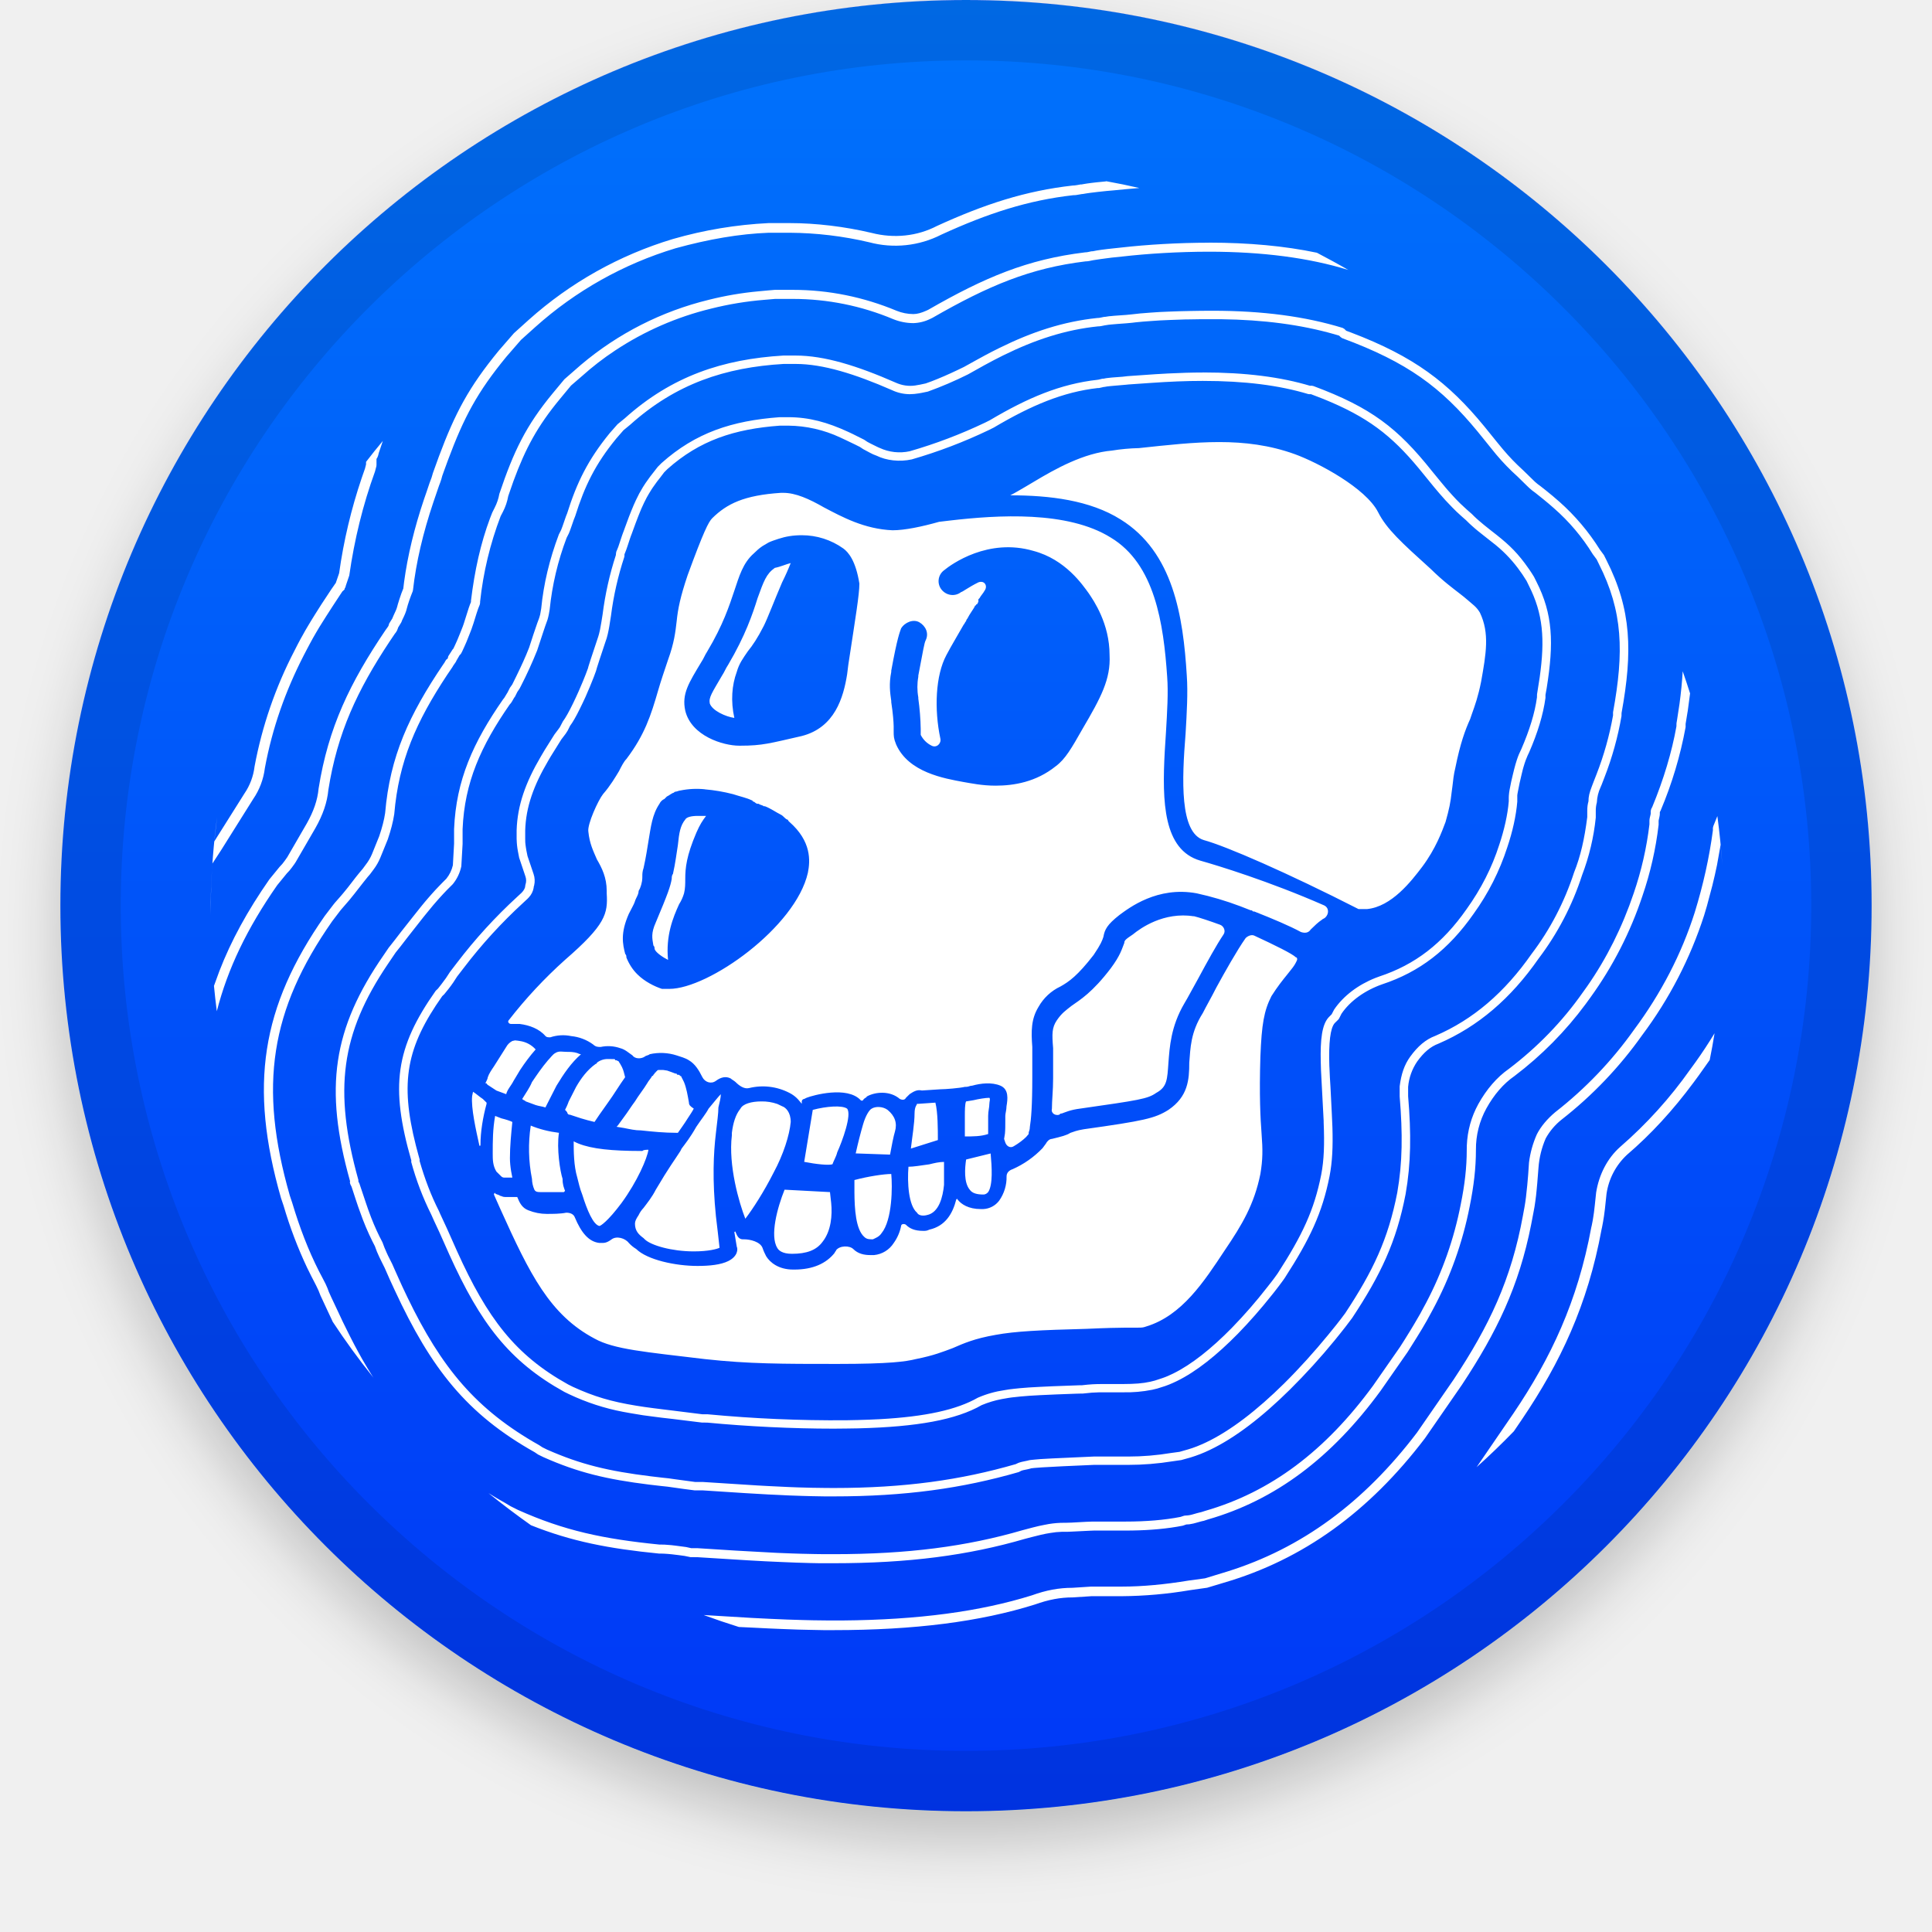
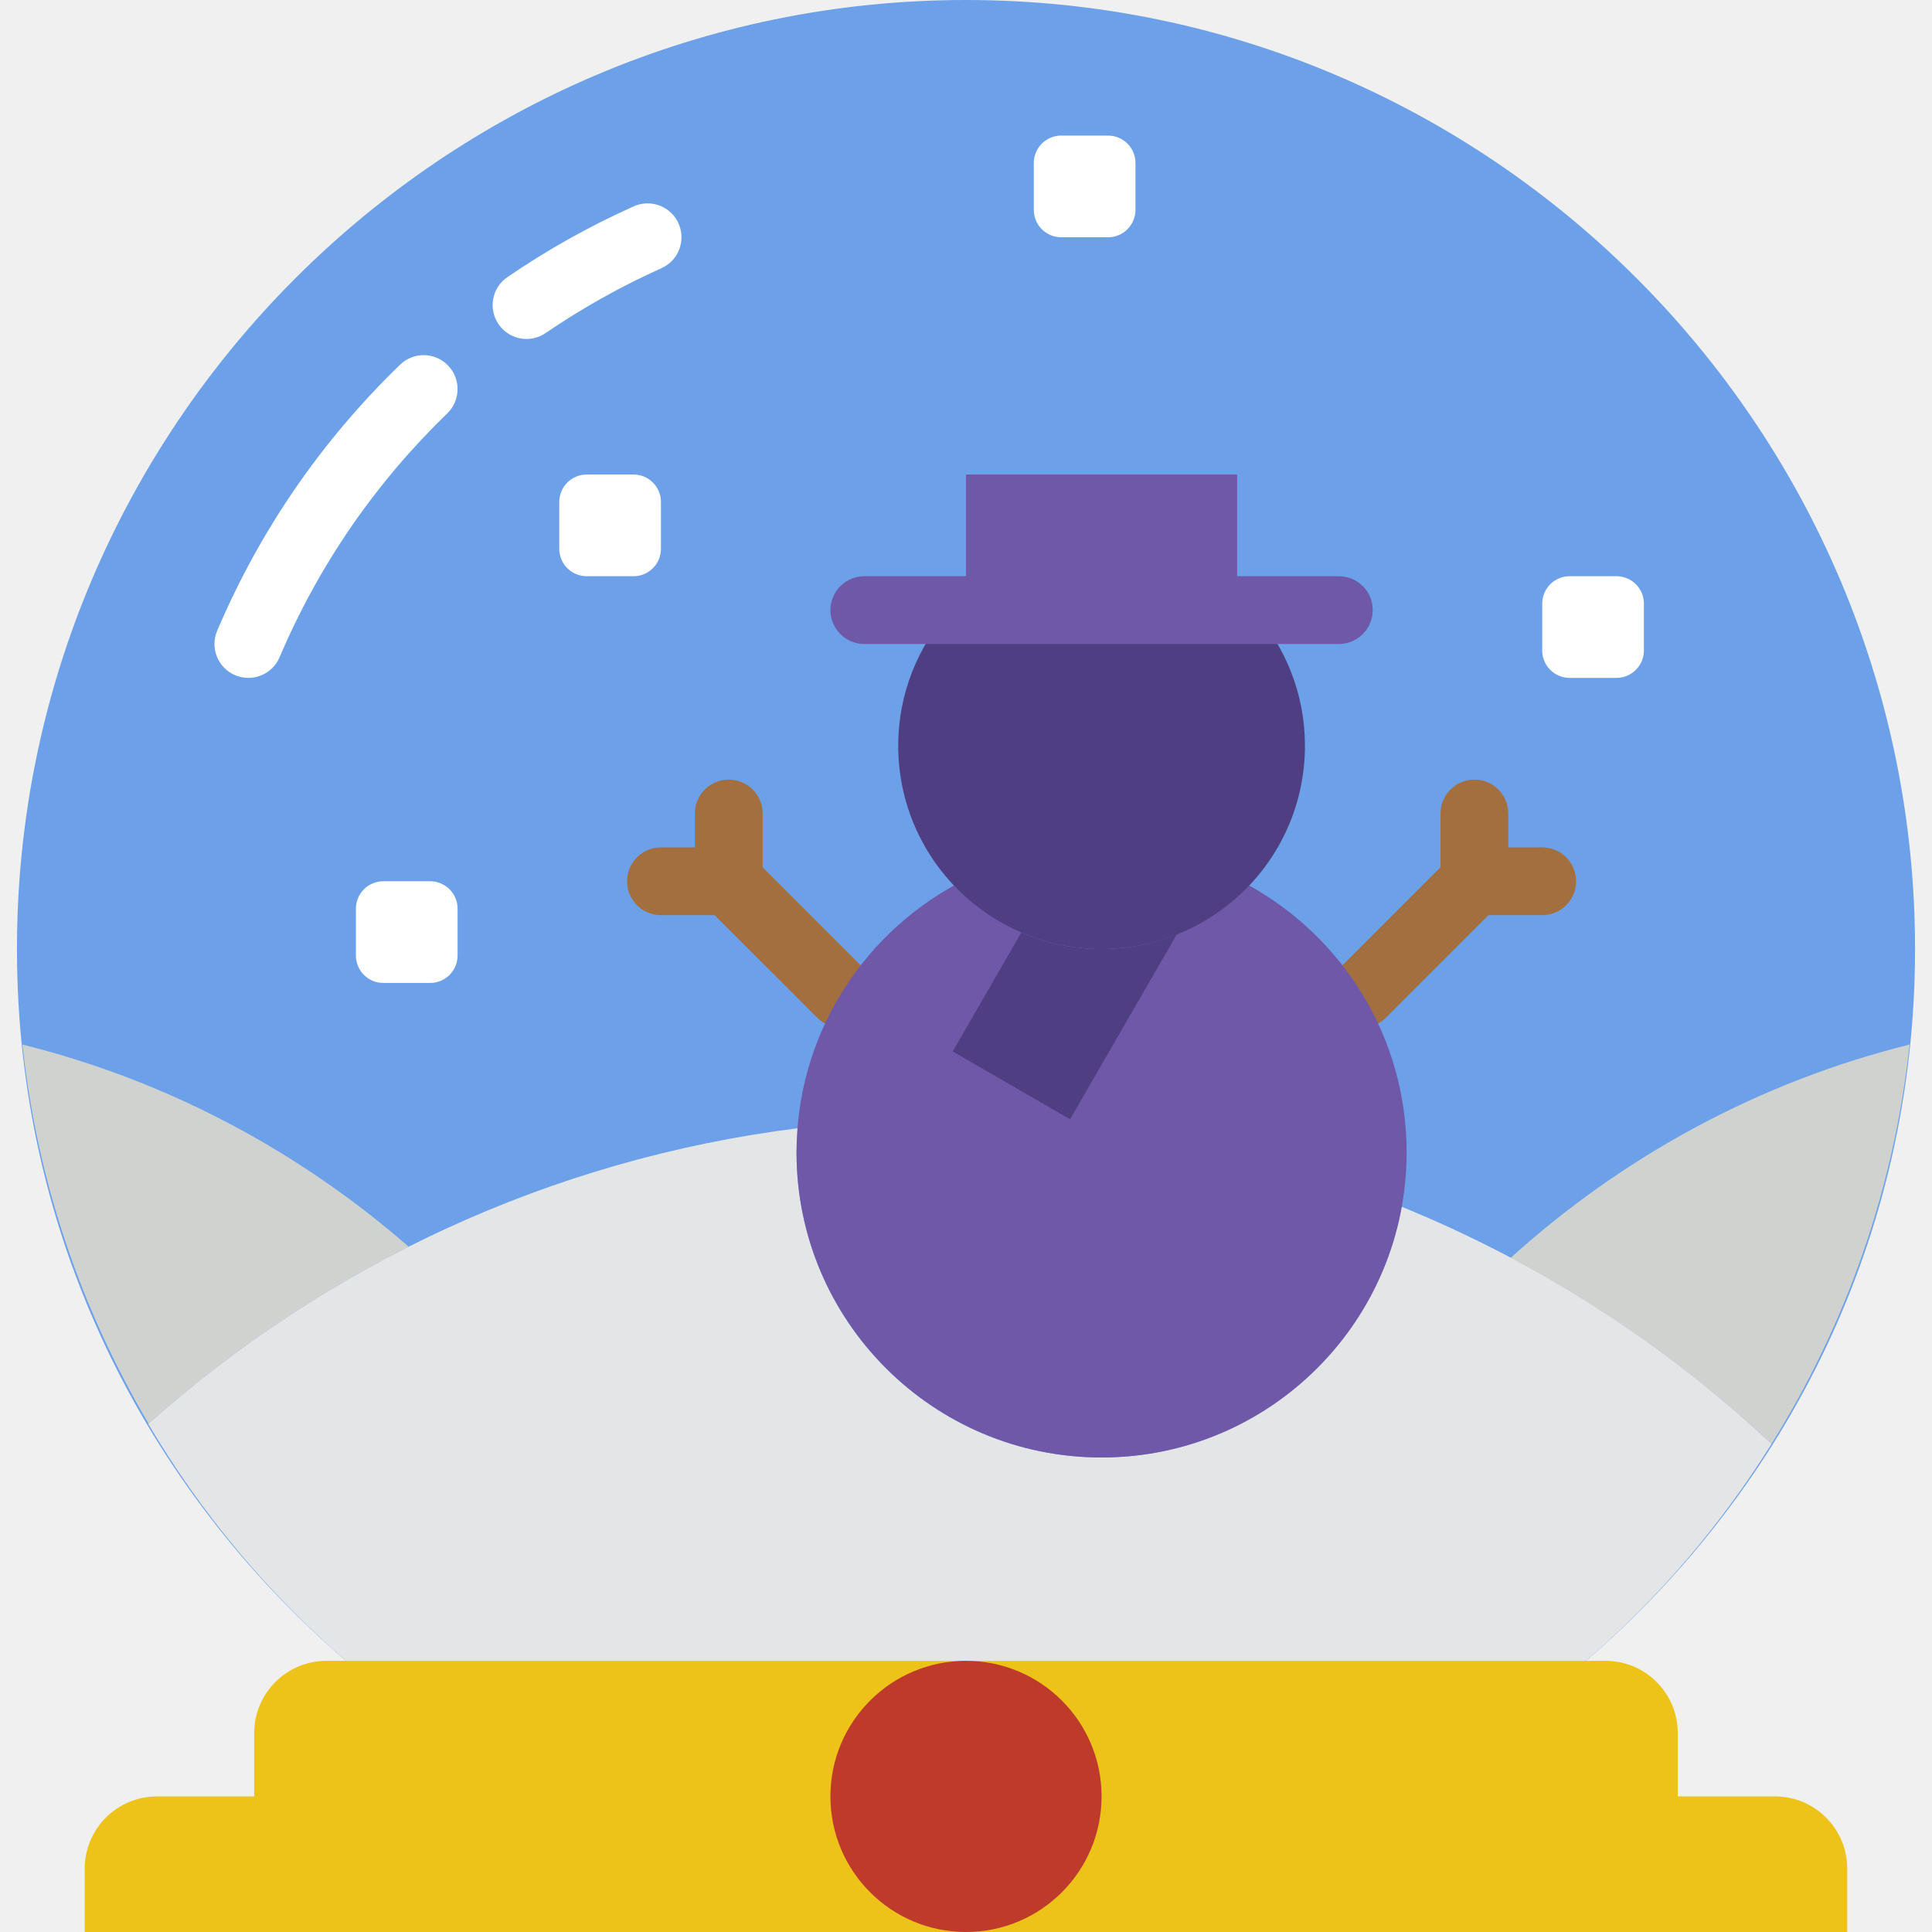
- <svg xmlns="http://www.w3.org/2000/svg" xmlns:xlink="http://www.w3.org/1999/xlink" width="32" height="32" viewBox="0 0 32 32">
-   <defs>
-     <linearGradient x1="50%" y1="0%" x2="50%" y2="100%" id="c">
-       <stop stop-color="#FFF" stop-opacity=".5" offset="0%" />
-       <stop stop-opacity=".5" offset="100%" />
-     </linearGradient>
-     <filter x="-5.8%" y="-4.2%" width="111.7%" height="111.7%" filterUnits="objectBoundingBox" id="a">
-       <feOffset dy=".5" in="SourceAlpha" result="shadowOffsetOuter1" />
-       <feGaussianBlur stdDeviation=".5" in="shadowOffsetOuter1" result="shadowBlurOuter1" />
-       <feComposite in="shadowBlurOuter1" in2="SourceAlpha" operator="out" result="shadowBlurOuter1" />
-       <feColorMatrix values="0 0 0 0 0 0 0 0 0 0 0 0 0 0 0 0 0 0 0.199 0" in="shadowBlurOuter1" />
-     </filter>
-     <circle id="b" cx="16" cy="15" r="15" />
-   </defs>
-   <g fill="none" fill-rule="evenodd">
-     <use fill="#000" filter="url(#a)" xlink:href="#b" />
-     <use fill="#0054F9" xlink:href="#b" />
-     <use fill="url(#c)" style="mix-blend-mode:soft-light" xlink:href="#b" />
-     <circle stroke-opacity=".097" stroke="#000" stroke-linejoin="square" cx="16" cy="15" r="14.5" />
-     <path d="M28.445 13.517c.036.268.063.538.082.811l-.028-.336-.06.336a8.527 8.527 0 01-.077.339l-.09.338-.046.155a6.785 6.785 0 01-1.027 1.986 6.664 6.664 0 01-1.335 1.399 1.031 1.031 0 00-.262.31 1.493 1.493 0 00-.12.488l-.02.253-.01.108-.01.099-.012.092-.013.089-.016.087-.04.21c-.203 1.028-.571 1.784-1.147 2.656l-.612.885c-.929 1.222-2.022 2.01-3.332 2.393l-.276.083-.283.04a7.065 7.065 0 01-1.13.1h-.502l-.31.02c-.209 0-.402.037-.626.117-.91.286-1.997.425-3.335.425h-.169l-.254-.005-.173-.004-.27-.01-.19-.008-.304-.015-.21-.01a12.552 12.552 0 01-.583-.198l.8.048.303.015.28.012.264.008.17.004.252.003h.23c1.255-.01 2.28-.148 3.137-.416.237-.086.45-.125.672-.125l.31-.02h.508c.339 0 .714-.035 1.106-.1l.272-.037.367-.112c1.23-.384 2.262-1.141 3.144-2.302l.608-.88c.587-.887.953-1.651 1.147-2.717l.008-.044.016-.086.014-.085.012-.088.01-.094.011-.101.015-.173.014-.205a1.66 1.66 0 01.13-.467c.066-.13.174-.258.306-.368a6.51 6.51 0 001.306-1.367c.446-.6.785-1.254 1.003-1.94.141-.457.242-.913.301-1.36v-.04l.007-.03zm-.574-2.398c.042.12.083.243.122.366l-.019.143-.02.15-.005.028-.03.184v.053a6.62 6.62 0 01-.414 1.383l-.013.025v.022c0 .02-.001.035-.007.059l-.01.045-.003.016v.068a5.651 5.651 0 01-.268 1.178 6.226 6.226 0 01-.862 1.683l-.077.106a5.888 5.888 0 01-1.181 1.195c-.183.126-.34.31-.465.536a1.397 1.397 0 00-.173.685c0 .302-.035.599-.103.936a6.058 6.058 0 01-.613 1.715l-.05.092-.048.088-.078.134-.09.147-.149.237-.448.643c-.814 1.112-1.745 1.811-2.86 2.131l-.07.023a.675.675 0 00-.016.003l-.033.008-.079.022-.045.012a.627.627 0 01-.065.012l-.05.003-.058.02c-.254.05-.533.075-.835.08l-.114.001h-.525l-.053.002-.307.015-.07.003h-.094a1.376 1.376 0 00-.199.02l-.074.013-.083.018-.045.011-.1.025-.115.03c-.94.274-1.93.404-3.17.404h-.23l-.154-.003-.234-.007-.246-.01-.264-.012-.29-.016-.836-.052-.117-.001-.097-.02-.096-.013-.116-.014-.064-.006-.06-.004-.058-.002h-.03c-.837-.083-1.45-.202-2.12-.469a14.089 14.089 0 01-.704-.532c.088.055.178.109.271.16l.097.058.12.06c.764.343 1.413.481 2.344.574h.028l.055.001.056.004.061.005.068.008.174.023.086.019h.106l.632.04.308.017.366.02.25.01.159.005.23.005.153.002h.153c1.225 0 2.202-.127 3.128-.397l.174-.046.098-.024.088-.018.079-.015c.088-.014.166-.02.251-.02h.029l.096-.003.237-.013.11-.004h.544c.336 0 .645-.025.91-.077l.061-.02.024-.003a.444.444 0 00.122-.02l.07-.02.039-.01.03-.007.063-.02c1.084-.312 1.988-.99 2.782-2.075l.445-.639.079-.124.099-.16.056-.093.052-.089.05-.086.047-.088.05-.092a5.912 5.912 0 00.573-1.628c.067-.329.1-.616.1-.907l.001-.068c.01-.247.074-.477.191-.69.135-.243.308-.445.508-.584.47-.358.881-.778 1.224-1.267l.07-.098c.324-.464.583-.983.772-1.544a5.53 5.53 0 00.26-1.14v-.06c0-.014.002-.028.005-.044l.014-.06a.08.08 0 00.002-.016v-.04l.008-.033.018-.035c.187-.452.324-.907.4-1.335l.001-.051.01-.06.04-.262c.025-.186.043-.366.053-.542zm-7.787-5.972c.834 0 1.537.095 2.154.284l.029.017.03.03.081.03c1.041.396 1.606.823 2.207 1.555l.202.25.107.13c.106.125.206.23.338.35l.16.156.033.032a.76.76 0 00.086.068l.094.074.11.09.115.099a3.635 3.635 0 01.668.79l.068.092.04.08c.42.827.436 1.522.252 2.536l-.001.05a5.258 5.258 0 01-.282 1.016l-.047.122-.017.04a.663.663 0 00-.062.252.524.524 0 00-.018.146v.106a3.736 3.736 0 01-.227.954 4.663 4.663 0 01-.72 1.381c-.461.662-1.002 1.126-1.658 1.409-.133.049-.245.146-.353.296a.884.884 0 00-.15.42v.155c.052.621.048 1.11-.042 1.622-.153.792-.413 1.337-.885 2.051l-.115.152-.084.106-.091.113a10.64 10.64 0 01-.739.813c-.457.452-.906.8-1.33 1.002a2.264 2.264 0 01-.32.125l-.151.042-.14.02c-.248.04-.496.06-.743.06h-.566l-.516.023-.336.018-.133.01-.052.006a.363.363 0 01-.016.005l-.036.009-.048.01-.034.007a.176.176 0 00-.053.021l-.019.01c-.936.27-1.882.403-3.066.403h-.147l-.22-.004-.148-.004-.232-.008-.163-.008-.173-.008-.38-.022-.71-.046h-.131l-.177-.023-.27-.038-.104-.011-.199-.023c-.708-.088-1.179-.2-1.751-.454l-.09-.044-.056-.038c-1.125-.632-1.716-1.383-2.32-2.686l-.083-.18a18.074 18.074 0 01-.083-.189l-.046-.092-.044-.09a1.572 1.572 0 01-.072-.177l-.041-.08a4.177 4.177 0 01-.202-.48l-.034-.094-.036-.107-.073-.223-.02-.04-.008-.03.003-.022c-.433-1.543-.287-2.526.557-3.745l.085-.125.022-.027.08-.102.1-.13.183-.232.148-.186.064-.078.06-.07.058-.066.056-.062.058-.061.06-.062.064-.064a.55.55 0 00.108-.223l.02-.357v-.243c.034-.81.315-1.434.813-2.15a.176.176 0 00.025-.033l.012-.02.022-.037.011-.017.043-.084.037-.052.067-.136c.081-.165.155-.326.213-.476l.071-.218.063-.185.029-.078.012-.038.008-.03.017-.097c.04-.41.137-.815.292-1.227l.038-.075.022-.058.058-.168.02-.05c.16-.509.344-.886.704-1.327l.13-.148.12-.098c.779-.7 1.626-.98 2.627-1.04h.203c.477 0 1.022.17 1.656.448l.036.015a.573.573 0 00.328.026l.041-.007.093-.02.097-.035c.138-.053.28-.115.427-.185l.11-.053.202-.112.15-.082c.08-.043.158-.083.236-.121.54-.267 1.057-.437 1.62-.496.02 0 .037-.002.064-.008l.042-.009.014-.002h.01l.02-.003.045-.007.026-.002.062-.006.196-.014.082-.008c.094-.012.202-.022.322-.03l.149-.01.16-.007.168-.006.176-.004.184-.003zm.136.14h-.324l-.182.003-.088.001-.17.006c-.029 0-.056.002-.083.003l-.157.007-.148.01-.136.01-.124.012-.057.007-.086.008-.16.012-.094.008-.049.005-.045.007-.015.002-.059.012a.303.303 0 01-.06.006c-.538.056-1.04.221-1.566.48a8.51 8.51 0 00-.314.164l-.066.037-.204.114a6.21 6.21 0 01-.665.285l-.102.021-.045.008a.922.922 0 01-.154.014.699.699 0 01-.293-.067c-.614-.269-1.145-.434-1.596-.434h-.199c-.967.057-1.785.328-2.539 1.005l-.113.093-.12.138c-.347.423-.523.786-.68 1.285l-.023.058-.038.11-.026.073-.018.045-.037.073a4.67 4.67 0 00-.281 1.19l-.014.079-.01.045-.011.041-.038.106-.03.089-.104.315a6.988 6.988 0 01-.269.59l-.023.044-.036.053-.04.08-.014.018-.036.063a.224.224 0 01-.037.048c-.476.686-.748 1.29-.78 2.065v.244l-.021.37a.69.69 0 01-.141.296l-.096.096-.058.061-.057.062-.056.063-.058.067-.093.113-.07.086-.257.327-.121.157-.08.1-.13.192c-.778 1.151-.904 2.085-.488 3.577v.024l.017.034.113.337.032.093.05.135c.058.148.118.28.186.407l.004.01c.018.053.042.11.071.174l.02.043.068.135.044.1.083.185.041.09.083.175c.565 1.17 1.138 1.862 2.183 2.45l.053.035.079.039c.555.245 1.015.355 1.713.441l.196.023.103.011.098.014.34.046h.126l.91.058.183.01.334.016.155.006.15.004.073.002.218.003.146.001c1.171 0 2.103-.131 3.018-.396l.011-.006a.337.337 0 01.075-.028l.03-.007.072-.015.032-.008.025-.004.07-.007.094-.008.197-.011.682-.031h.569c.24 0 .48-.02.72-.06l.134-.018.14-.04c.097-.028.196-.068.298-.116.408-.194.845-.533 1.293-.975.258-.256.504-.53.728-.803l.09-.111.043-.053.078-.1.073-.097c.461-.698.713-1.228.863-1.998.087-.498.091-.975.04-1.592v-.169c.025-.2.076-.356.175-.492.123-.17.256-.285.415-.344.627-.27 1.148-.717 1.597-1.36.304-.4.542-.856.702-1.348.106-.263.172-.552.218-.916v-.098c0-.07.006-.112.02-.162 0-.079.015-.141.056-.248l.03-.079.047-.12a5.18 5.18 0 00.274-.976v-.052c.182-1 .166-1.668-.237-2.462l-.034-.07-.064-.086a3.323 3.323 0 00-.647-.765 4.91 4.91 0 00-.17-.144l-.137-.11a.835.835 0 01-.097-.077l-.042-.04-.154-.151a3.584 3.584 0 01-.349-.36l-.045-.055-.266-.329C23.87 6.414 23.31 6 22.233 5.602l-.025-.016-.028-.027-.085-.025c-.545-.155-1.16-.238-1.875-.247zm8.178 11.83c-.024.147-.05.294-.08.44l-.18.254-.086.117c-.343.463-.708.86-1.105 1.2a1.096 1.096 0 00-.338.646l-.027.254-.015.115-.016.098-.017.09-.007.031c-.23 1.254-.685 2.209-1.313 3.139l-.14.206c-.199.205-.404.403-.617.594l.613-.895c.616-.912 1.06-1.848 1.287-3.078l.007-.029.017-.087.01-.063.01-.068.014-.12.022-.208c.046-.294.184-.566.395-.754a7.15 7.15 0 001.165-1.288l.086-.118c.111-.155.216-.315.316-.48zM19.922 6.169c.71 0 1.293.075 1.787.224l-.011-.004h.031l.025.005c.956.356 1.395.695 1.96 1.404l.151.184.08.096.037.043.07.078c.045.05.088.095.134.14l.072.067.038.035.083.073.04.04.034.032.035.031.086.073.124.099c.254.196.39.318.555.537.053.07.104.144.155.228l.04.08c.273.537.29 1.013.17 1.763l-.02.112v.05c-.039.282-.13.579-.271.903l-.024.05a1.063 1.063 0 00-.032.078l-.02.058-.019.063a2.683 2.683 0 00-.01.036l-.019.078-.033.142-.028.14-.008.042-.003.025v.104c-.02.237-.079.5-.166.757a3.96 3.96 0 01-.557 1.1c-.416.595-.895.964-1.517 1.169-.284.1-.53.276-.672.487l-.04.08-.014.018-.058.057c-.074.083-.101.326-.089.707l.002.036.007.155.01.163.022.438.01.224c.01.33-.002.576-.047.81-.122.616-.327 1.044-.743 1.689l-.028.04-.066.089-.08.104-.045.056c-.172.216-.36.432-.557.634-.347.353-.686.625-1.008.783-.09.044-.178.08-.262.104l-.066.021-.083.02a2.2 2.2 0 01-.486.042h-.387l-.043.002-.086.004a3.02 3.02 0 00-.151.015h-.038l-.073.002-.324.012-.266.012-.175.01-.148.012-.093.01-.056.006-.05.007-.115.02a1.66 1.66 0 00-.333.1c-.423.243-1.066.36-2.043.385l-.2.003-.21.002c-.695 0-1.426-.037-2.092-.1l-.09-.001-.486-.06-.176-.02-.162-.021-.15-.02a7.657 7.657 0 01-.206-.034l-.127-.023a3.693 3.693 0 01-.889-.29l-.084-.041c-.911-.505-1.39-1.138-1.903-2.274l-.166-.373-.085-.182-.048-.107a4.69 4.69 0 01-.332-.872l.002-.022c-.352-1.227-.263-1.868.404-2.813l.036-.034.061-.078a2.09 2.09 0 00.14-.201l.115-.15a8.37 8.37 0 011-1.095l.07-.065c.037-.037.06-.08.06-.112l.004-.022a.206.206 0 000-.136l-.104-.31-.02-.103-.009-.053-.006-.047-.004-.047-.003-.063v-.142c.013-.418.15-.794.4-1.22l.065-.11.157-.25a.43.43 0 01.008-.012l.059-.078.024-.033.006-.01.047-.09c.044-.058.104-.166.167-.296l.048-.101.048-.106.047-.11.023-.054.043-.107.039-.104.008-.031.04-.126.123-.37.013-.045.011-.047.006-.026.01-.057.012-.067.02-.125a5.35 5.35 0 01.22-.984l.002-.029.005-.027.013-.03.02-.05.061-.184.018-.05.009-.023.024-.066.065-.176.04-.101.038-.091.037-.082a1.99 1.99 0 01.116-.216L10.693 8a2.69 2.69 0 01.075-.105l.126-.162.063-.063c.563-.503 1.167-.702 1.957-.76h.142c.346 0 .65.085.995.244l.072.034.19.095.054.036.055.029.095.047.04.019.013.005a.783.783 0 00.498.055A8.125 8.125 0 0016.316 7l.076-.038c.634-.376 1.173-.603 1.79-.672l.018-.003.053-.013a.067.067 0 01.026-.002.622.622 0 01.082-.013l.057-.006.173-.013.087-.01.46-.032.211-.012c.203-.01.385-.016.573-.016zm0 .14c-.277 0-.544.011-.886.035l-.345.024-.038.004-.22.019-.053.005-.043.005-.04.007a.19.19 0 00-.044.008l-.022.005-.028.006a.12.12 0 01-.02 0c-.577.066-1.1.286-1.723.655l-.08.04a8.25 8.25 0 01-1.278.487c-.2.044-.42.02-.585-.062a.656.656 0 01-.106-.047l-.114-.061-.054-.036-.08-.04-.146-.07-.1-.047a2.08 2.08 0 00-.861-.196h-.137c-.756.055-1.331.244-1.865.72L11 7.824l-.062.082-.055.07-.025.035-.047.066-.021.032-.04.065-.038.066c-.03.057-.06.118-.09.187l-.036.088a5.624 5.624 0 00-.019.048l-.04.105-.067.183a.941.941 0 00-.008.02l-.017.048-.04.122-.022.064a.334.334 0 01-.017.044l-.013.032v.025l-.003.02a5.2 5.2 0 00-.22.971l-.015.095-.013.082-.013.07-.013.06-.014.054c-.005.017-.01.035-.017.052l-.104.313-.044.137-.015.053a5.293 5.293 0 01-.038.103l-.043.107-.022.054-.046.107a6.772 6.772 0 01-.023.054l-.048.103-.047.097c-.061.125-.12.228-.163.284l-.04.08a.47.47 0 01-.032.05l-.073.096-.177.284-.041.07c-.24.408-.369.764-.38 1.153v.137l.001.058.004.041.006.043.008.05.019.094.1.296a.342.342 0 01.01.192l-.007.023-.001.016a.31.31 0 01-.08.159l-.022.023-.072.067a8.23 8.23 0 00-.984 1.078l-.11.143c-.043.07-.085.132-.146.21l-.068.084-.032.03c-.592.84-.704 1.418-.437 2.473l.041.154.022.08-.002.02c.088.305.19.574.322.834l.018.042.115.248.166.373c.502 1.112.964 1.722 1.84 2.208l.08.04c.35.16.632.244 1.05.312l.136.021.148.02.159.02.172.021.48.06h.087a22.421 22.421 0 002.29.099l.196-.004c.064-.002.127-.003.188-.006l.178-.008c.755-.042 1.271-.155 1.623-.356a1.73 1.73 0 01.442-.125l.073-.012.083-.01.096-.01.15-.012.178-.01.21-.01.461-.017h.032c.135-.016.22-.02.334-.02h.342c.2-.001.326-.01.453-.038l.076-.019.122-.04c.06-.02.12-.046.183-.077.305-.15.633-.412.97-.755a8.067 8.067 0 00.59-.678l.08-.102.036-.048.054-.075c.406-.63.604-1.043.722-1.639.046-.24.055-.498.04-.862v-.026l-.044-.833-.004-.135c-.01-.387.022-.627.129-.745l.052-.053.04-.077c.154-.228.4-.412.686-.525l.062-.023c.593-.196 1.048-.546 1.447-1.117.24-.335.42-.689.54-1.064.083-.248.14-.5.158-.72v-.06l.001-.03a.844.844 0 01.013-.104l.026-.131.027-.116.023-.094.022-.081.022-.071c.022-.067.045-.122.075-.181.134-.31.223-.595.258-.855l.001-.05.044-.28c.089-.635.057-1.055-.18-1.522l-.037-.076a2.477 2.477 0 00-.144-.212 2.2 2.2 0 00-.425-.428l-.142-.112-.092-.073-.048-.04-.06-.053-.036-.033-.055-.054-.085-.075a3.963 3.963 0 01-.076-.07l-.07-.07a3.993 3.993 0 01-.213-.232l-.082-.097-.252-.309c-.462-.558-.856-.86-1.591-1.158l-.2-.077h-.025l-.02-.002c-.481-.145-1.05-.218-1.747-.218zm.101-2.29c.66 0 1.255.055 1.789.167.171.09.347.185.52.285-.649-.2-1.418-.302-2.309-.302-.501 0-1.02.032-1.435.08l-.175.018-.1.013-.089.012-.04.006-.079.012-.064.013a.29.29 0 01-.06.006c-.918.111-1.61.403-2.536.935l-.037.018a.68.68 0 01-.28.07.903.903 0 01-.334-.066 4.288 4.288 0 00-1.657-.335h-.298l-.177.015a5.4 5.4 0 00-.885.146 5.02 5.02 0 00-1.588.693c-.193.127-.378.27-.556.43l-.175.151-.182.22c-.377.455-.573.824-.77 1.358l-.058.166-.03.087a.914.914 0 01-.088.26l-.038.073a5.655 5.655 0 00-.34 1.416v.02l-.006.03-.026.065-.026.077-.05.161-.035.103-.024.062-.02.05-.038.096-.038.086-.034.074-.016.031-.014.02-.009.005-.056.096-.007.016-.01.016-.035.05a.338.338 0 00-.015.026l-.085.125c-.515.779-.803 1.43-.878 2.309-.02.13-.055.264-.107.418l-.122.3a.884.884 0 01-.116.203l-.056.075-.039.045a3.752 3.752 0 00-.072.09l-.15.192-.046.057-.033.041-.135.156-.022.027-.13.171c-1.026 1.468-1.222 2.729-.702 4.543l.041.123c.12.401.263.777.442 1.13l.059.112.05.097c.023.05.042.093.055.134l.04.089.116.246.07.15.069.14.065.13.064.124.063.117.062.112.032.055.064.108.065.106.034.053-.01-.015a12.066 12.066 0 01-.67-.92l-.01-.022-.074-.158-.121-.26c-.017-.05-.039-.1-.07-.161l-.08-.155L5.088 21a7.042 7.042 0 01-.391-1.03l-.042-.124c-.533-1.86-.33-3.167.723-4.674l.122-.16.023-.03.026-.032.094-.107.04-.047.023-.028.056-.069.136-.176c.04-.05.075-.093.11-.133l.05-.068a.765.765 0 00.103-.175l.12-.297c.048-.141.081-.268.098-.383.08-.94.397-1.627.964-2.465l.019-.027a.37.37 0 01.03-.05l.023-.017.01-.039.073-.114.011-.011.025-.053.035-.077.018-.043.038-.093.039-.099.016-.045.084-.265c.014-.042.028-.079.043-.112L7.8 9.97v-.013c.062-.513.161-.957.316-1.372l.037-.095.04-.08a.81.81 0 00.078-.231c.237-.704.439-1.127.886-1.667l.191-.23.275-.24a5.172 5.172 0 012.116-1.076 5.38 5.38 0 01.826-.141l.173-.016.094-.008h.304c.59 0 1.169.119 1.714.346a.748.748 0 00.277.055c.064 0 .136-.02.215-.056l.031-.014c.937-.539 1.645-.837 2.598-.952a.27.27 0 00.062-.008l.032-.007.018-.003h.015l.067-.013.08-.012.095-.012.109-.012.122-.013c.42-.048.944-.08 1.451-.08zm.718 11.47l.034.008c.345.16.63.3.69.36.02 0 .02.02.02.04-.04.101-.101.161-.162.241-.081.1-.162.2-.264.361-.122.24-.162.461-.183 1.002-.02.641 0 1.022.02 1.283.02.26.02.42-.02.66-.101.502-.304.843-.589 1.263-.345.522-.71 1.083-1.3 1.263-.049.016-.058.02-.133.02h-.194c-.143.001-.348.005-.668.02-.772.02-1.178.04-1.503.1-.346.06-.528.14-.711.22-.163.06-.305.12-.61.181-.162.04-.426.08-1.3.08-.914 0-1.462 0-2.193-.08-.996-.12-1.503-.16-1.828-.34-.74-.393-1.072-1.065-1.56-2.147l-.106-.238c0-.02.02-.04.02-.02.02.02.061.02.082.04.02 0 .04.02.08.02h.204c.04.1.081.18.183.22.101.04.203.06.304.06.102 0 .224 0 .325-.02.061 0 .122.02.143.08.101.24.223.401.406.421h.04c.041 0 .082 0 .163-.06s.223-.02.284.06a.56.56 0 00.122.1c.183.18.65.281 1.016.281.203 0 .386-.02.508-.08.162-.08.162-.2.142-.24l-.04-.241s.02-.02.02 0c.02.04.04.12.121.12h.02c.102 0 .265.04.305.14.02.06.041.1.061.14.061.1.203.221.447.221h.02c.305 0 .529-.1.67-.28 0-.02.021-.02.021-.04.061-.08.224-.08.285-.02.08.08.182.1.284.1h.06a.436.436 0 00.326-.2.723.723 0 00.122-.281c0-.04.06-.04.081-.02.06.06.142.1.284.1.041 0 .061 0 .102-.02.264-.06.386-.26.447-.501 0 0 .02-.02.02 0 .061.08.183.16.386.16h.04a.35.35 0 00.265-.14.67.67 0 00.122-.401c0-.06.04-.1.101-.12a1.56 1.56 0 00.495-.348l.054-.073c.02-.04.06-.08.101-.08.163-.04.244-.06.305-.1.06-.02.101-.04.223-.06.996-.14 1.178-.18 1.402-.321.325-.22.345-.501.345-.782.02-.24.02-.5.224-.821.06-.12.142-.26.223-.421.142-.26.345-.621.487-.822.041-.04.102-.06.143-.04zm-7.746 4.216l.752.04.02.18c.02.201 0 .462-.142.642-.102.14-.264.2-.508.2-.163 0-.224-.06-.244-.1-.122-.2 0-.66.122-.962zm-1.056-1.583c0 .06-.02.14-.04.22 0 .101-.021.241-.041.422-.041.34-.061.781 0 1.382.02.16.04.341.06.521-.04.02-.182.06-.426.06-.366 0-.711-.1-.813-.2l-.02-.02c-.081-.06-.142-.12-.142-.24 0-.04.02-.08.06-.14a.45.45 0 01.082-.12c.061-.081.142-.181.203-.302.224-.38.305-.48.407-.64l.02-.04c.06-.081.142-.181.244-.362.08-.12.162-.22.203-.3.101-.12.162-.2.203-.24zm2.823 1.323c.02.2.02.761-.162.982-.04.06-.102.08-.142.1-.061 0-.102 0-.143-.04-.142-.125-.161-.468-.163-.736v-.206c.224-.06.488-.1.61-.1zm-5.26-.541c.195.105.5.149.94.158l.197.002c.02-.02.06-.02.101-.02-.02.14-.182.521-.446.882-.224.3-.346.38-.366.38-.102-.02-.203-.26-.284-.52-.041-.1-.061-.2-.082-.28-.06-.201-.06-.442-.06-.602zm3.107-.661a.76.76 0 01.266.042l.08.038c.06.02.142.1.142.26-.02.22-.122.541-.285.842-.162.32-.345.601-.467.761-.102-.26-.284-.881-.223-1.382v-.04c.02-.16.06-.301.142-.401.04-.08.183-.12.345-.12zm3.027 1.002v.38c-.02.2-.082.461-.285.501-.081.02-.142 0-.162-.04-.142-.12-.163-.5-.142-.761.08 0 .203-.02.345-.04.081-.02.162-.04.244-.04zm.772-.14c.02.22.04.52-.041.64-.02.02-.04.04-.081.04-.102 0-.183-.02-.224-.08-.101-.12-.081-.36-.06-.5zm-7.618-.462c.143.06.305.1.468.12-.041.261.02.642.06.762 0 .1.02.14.041.2l-.02.02h-.386c-.04 0-.081 0-.102-.04a.473.473 0 01-.04-.18 2.56 2.56 0 01-.02-.882zm-.589-.16l.102.04c.081.02.142.04.183.06-.02.2-.04.401-.04.601 0 .067.008.143.02.216l.02.105h-.122c-.02 0-.04 0-.061-.02l-.081-.08c-.061-.1-.061-.2-.061-.3 0-.201 0-.402.04-.622zm5.261-.1c.224-.06.488-.08.569-.02.081.1-.081.54-.163.721-.02.08-.06.14-.08.2-.062.02-.265 0-.468-.04zm.975-.02c.061-.04.183-.04.264.02.122.1.163.22.122.36-.02.06-.06.261-.081.381l-.569-.02c.04-.18.081-.34.122-.48.04-.141.102-.241.142-.261zm1.056-.1c.041.16.041.44.041.62l-.447.141c.02-.18.061-.42.061-.581 0-.12.04-.14.04-.16h.021zm-2.518-10.1c.203 0 .426.1.67.24.305.16.67.36 1.138.38.203 0 .487-.06.771-.14l.177-.021c.796-.093 1.95-.165 2.667.282.731.44.874 1.423.934 2.305.02.26 0 .58-.02.921l-.02.315c-.045.836-.025 1.631.589 1.81.284.08 1.137.34 2.051.741.082.04.082.14.02.2-.02.02-.04.02-.06.04-.061.04-.122.1-.183.16-.04.061-.102.061-.162.041-.183-.1-.468-.22-.772-.34h-.02c-.021-.02-.021-.02-.041-.02l-.172-.067a5.134 5.134 0 00-.722-.214c-.65-.12-1.117.24-1.28.36-.203.16-.243.24-.264.361-.02.06-.04.12-.162.3-.264.341-.406.442-.549.522a.814.814 0 00-.365.34c-.122.2-.122.401-.102.662v.5c0 .482-.02.702-.04.822 0 .06-.02.08-.02.1v.02l-.042.049c-.05.05-.126.107-.203.152-.06.04-.121 0-.142-.06l-.02-.06.014-.087c.006-.062.006-.134.006-.214v-.08c0-.04.02-.1.02-.16.02-.12.041-.28-.101-.341-.142-.06-.325-.04-.467 0-.04 0-.061.02-.102.02h-.02c-.081.02-.325.04-.406.04l-.305.02c-.081-.02-.142.02-.203.06l-.061.06c-.02.04-.061.04-.102.02-.162-.14-.406-.12-.548-.04 0 .02-.04.02-.061.06-.02.02-.04 0-.04 0-.224-.24-.793-.08-.894-.04l-.041.02c-.02 0-.04.02-.04.04v.04l-.062-.073a.492.492 0 00-.142-.107.957.957 0 00-.67-.08c-.081.02-.163-.04-.223-.1-.02-.02-.061-.04-.082-.06-.08-.04-.162-.02-.243.04-.082.06-.183.02-.224-.06-.06-.12-.122-.22-.223-.28-.061-.04-.142-.06-.203-.081a.848.848 0 00-.447-.02c-.02.02-.061.02-.082.04-.06.04-.162.04-.203-.02-.06-.04-.122-.1-.203-.12a.6.6 0 00-.325-.02c-.04 0-.081 0-.122-.04a.736.736 0 00-.365-.14.662.662 0 00-.346.02c-.04 0-.06 0-.08-.02-.102-.12-.265-.181-.427-.201h-.143c-.04 0-.06-.04-.04-.06a7.64 7.64 0 01.934-1.002c.67-.581.711-.762.69-1.102v-.04c0-.22-.08-.381-.162-.521-.06-.14-.122-.26-.142-.461-.02-.12.163-.521.244-.622.122-.14.203-.28.264-.38.04-.08.081-.16.122-.2.304-.402.406-.722.528-1.143.04-.14.101-.32.162-.501.102-.28.122-.46.143-.641.02-.2.06-.401.182-.762.264-.721.346-.882.407-.942.243-.24.528-.38 1.137-.42zm-5.14 9.92c.062.04.102.08.163.12l.061.06v.02c-.06.22-.101.46-.101.681 0 .02-.02.02-.02 0-.054-.245-.138-.614-.118-.81zm8.552.1c.02.02 0 .06 0 .1 0 .06-.02.12-.02.2v.3c-.122.04-.244.04-.386.04v-.34c0-.08 0-.2.02-.24l.122-.02c.081-.02.203-.04.264-.04zm-5.403-.461l.066.01c.047.014.097.036.137.05h.02c0 .02.02.02.02.02h.021l.02.02c.02 0 .02.02.02.02l.011.02.015.03.015.03c.041.1.061.22.082.34 0 .04.02.06.08.1-.02.04-.06.101-.1.161-.062.1-.122.18-.163.24h-.02c-.204 0-.407-.02-.59-.04-.101 0-.182-.02-.284-.04l-.122-.02.02-.02.102-.14c.061-.08.122-.18.183-.26.06-.1.142-.2.203-.301.02-.04.061-.08.081-.12l.015-.005c.006-.006.006-.015.006-.015l.02-.02.005-.014c.006-.006.015-.006.015-.006 0-.02.02-.02.02-.02 0-.02.02-.02.041-.02h.061zm-.813-.18c.012.001.02.006.02.02h.021l.04.02c-.02-.02.021.04.021.04.046.074.057.127.069.174l.012.046c-.101.14-.182.28-.284.42-.04.06-.101.14-.142.201l-.081.12a3.286 3.286 0 01-.224-.06l-.183-.06c-.02 0-.02 0-.04-.02 0-.013-.01-.027-.021-.04l-.02-.02c.02-.04.04-.08.061-.14l.122-.24c.081-.141.183-.281.325-.382 0 0 .02 0 .02-.02a.288.288 0 01.183-.06zm9.46-2.38l.148.014c.082.02.264.08.427.14.06.02.101.1.06.161-.121.18-.263.44-.426.742-.08.14-.162.3-.223.4-.224.381-.244.722-.264.982-.02.28-.02.401-.203.501-.142.1-.285.12-1.26.26-.162.02-.243.06-.304.081-.02 0-.02 0-.041.02-.06.02-.142-.02-.122-.1 0-.14.02-.3.02-.501v-.501c-.02-.24-.02-.34.061-.461.082-.12.143-.16.244-.24.142-.1.345-.221.65-.622.163-.22.183-.32.224-.42 0-.04.02-.06.142-.141.122-.1.508-.38 1.015-.3zm-10.434 2.28c.06-.04.122-.02.182-.02.061 0 .122 0 .183.02.04.02.061.02.061.02-.162.14-.284.32-.406.521l-.163.32-.02.04c-.06-.02-.101-.02-.162-.04l-.163-.06c-.02-.02-.04-.02-.06-.04.06-.1.121-.18.162-.28.081-.12.162-.24.264-.36.04-.04.081-.101.122-.121zm-.666-.21l.045.005.032.005a.43.43 0 01.264.14c-.095.107-.18.223-.258.341l-.108.18c-.04.08-.102.14-.122.22-.06-.02-.101-.04-.162-.06l-.122-.08s-.04-.02-.04-.04h-.021c.02-.04.04-.08.04-.1.02-.06.061-.12.102-.18.061-.1.142-.221.203-.321a.24.24 0 01.102-.1l.045-.01zm9.794-14.23c.183.033.365.07.546.112l-.219.019-.206.02-.115.01-.15.016-.123.015-.069.01-.058.01h-.01l-.094.016a.315.315 0 01-.05.003c-.75.084-1.414.3-2.185.653a1.673 1.673 0 01-1.194.127 5.896 5.896 0 00-1.322-.158h-.342c-.487.018-1 .107-1.544.257a6.13 6.13 0 00-2.324 1.305l-.237.213-.243.28c-.482.587-.701 1.001-.964 1.705l-.064.175-.033.092a1 1 0 01-.032.106l-.022.058-.093.272c-.172.51-.286.995-.338 1.458l-.005.02c-.04.097-.08.214-.099.29l-.008.03a.743.743 0 01-.037.093l-.032.067-.006.017-.007.016-.053.087-.003.012a.227.227 0 01-.037.073l-.01.011-.089.132c-.537.811-.866 1.513-1.015 2.457-.02.213-.093.419-.214.633l-.328.566a4.558 4.558 0 01-.022.033l-.04.055a.752.752 0 01-.084.098l-.16.196c-.5.717-.82 1.384-1 2.087a12.8 12.8 0 01-.047-.42l.09-.246c.193-.5.464-.996.827-1.517l.169-.207a.738.738 0 00.087-.103l.042-.06.324-.56c.11-.196.176-.381.194-.575.161-1.015.52-1.753 1.108-2.624l.036-.05.013-.02.012-.04.053-.085.006-.016.016-.037.034-.074a.426.426 0 00.024-.067l.01-.038.027-.087.032-.094.036-.092-.004.01.013-.108c.059-.438.17-.894.33-1.37l.045-.13.045-.134.035-.094.014-.047.008-.028.034-.094.065-.18c.27-.723.496-1.15.993-1.755l.25-.288.244-.22a6.295 6.295 0 012.389-1.34 6.942 6.942 0 011.586-.264h.345c.44 0 .913.057 1.362.163.369.095.754.055 1.082-.116.789-.361 1.47-.582 2.248-.669.02 0 .04-.002.075-.008l.054-.01h.018a1.32 1.32 0 01.026-.005l.061-.01.073-.01.086-.01.152-.015zm-6.65 10.071a1.35 1.35 0 00-.406.02c-.02 0-.061.02-.082.02-.02 0-.02.02-.04.02-.041.02-.061.04-.102.06l-.02.02-.02.02a.16.16 0 00-.082.08c-.122.181-.142.381-.183.622-.02.12-.04.26-.08.44-.021.061-.021.101-.021.141 0 .04 0 .1-.04.2l-.021.04c0 .04-.02.08-.04.12-.021.04-.021.061-.041.101l-.02.04-.062.12c-.142.321-.101.501-.06.662.02.02.02.04.02.06.04.1.101.2.183.28.121.12.284.2.406.24h.122c.65 0 2.092-1.021 2.295-1.923.04-.2.06-.521-.305-.842l-.02-.02s0-.02-.02-.02c-.04-.02-.061-.06-.102-.08-.081-.04-.162-.1-.264-.14h-.02c-.02-.02-.061-.02-.082-.04-.02 0-.04 0-.06-.02 0 0-.02-.02-.041-.02 0-.02-.02-.02-.02-.02-.082-.04-.183-.06-.305-.1a2.809 2.809 0 00-.467-.08zm.02.441c-.06.08-.101.14-.162.28-.163.381-.183.582-.183.762 0 .08 0 .16-.02.24a.706.706 0 01-.082.181c-.101.22-.223.521-.183.922-.08-.04-.203-.12-.223-.18 0-.02 0-.04-.02-.06-.02-.12-.041-.201.04-.381.203-.481.244-.602.264-.722 0-.02 0-.06.02-.08.041-.18.062-.36.082-.48.02-.201.04-.322.122-.422.02-.04.101-.06.203-.06zm7.17-6.092c.935-.1 1.747-.2 2.58.1.386.14 1.178.561 1.381.962.142.28.386.501.874.942.203.2.364.317.482.409l.066.052c.163.14.203.16.264.26.163.341.102.682.02 1.143-.05.25-.101.39-.152.533l-.03.088c-.082.18-.163.4-.244.802-.03.12-.038.217-.049.31l-.012.09c-.02.18-.04.28-.102.501-.06.16-.162.441-.386.742-.182.24-.507.661-.914.701h-.142c-1.178-.601-2.194-1.042-2.56-1.142-.405-.12-.365-1.002-.304-1.764.02-.34.04-.68.02-.961-.06-.982-.223-2.045-1.096-2.586-.508-.32-1.178-.4-1.828-.4.08-.04.162-.09.25-.141l.135-.08c.366-.22.833-.48 1.3-.52a3.23 3.23 0 01.447-.041zm-1.747 1.703c-.751-.22-1.36.22-1.482.321a.224.224 0 00-.041.32c.081.1.223.12.325.04.02 0 .122-.08.284-.16.102-.04.163.06.102.14-.02.04-.061.08-.081.12l-.02.021v.04l-.02.04c-.021 0-.021.02-.021.02-.02 0-.02.02-.02.02-.02.04-.082.12-.122.2 0 0-.02.02-.02.04-.021.02-.021.04-.041.06l-.127.22c-.063.109-.121.21-.158.282-.183.34-.203.902-.101 1.383.02.08-.061.16-.142.12a.396.396 0 01-.183-.18v-.099a4.15 4.15 0 00-.04-.503v-.02a.96.96 0 010-.34v-.02c.08-.421.1-.542.121-.582.06-.12 0-.24-.102-.3-.101-.06-.243 0-.304.1-.02.06-.061.14-.163.701v.02c-.04.2-.02.341 0 .481v.02c.03.2.038.32.04.4v.081c0 .08 0 .12.041.22.204.462.793.562 1.118.622.122.02.304.06.528.06.304 0 .67-.06.995-.32.163-.12.264-.301.447-.622.305-.52.467-.821.447-1.222 0-.521-.264-.902-.345-1.022-.102-.14-.386-.561-.915-.702zm-3.839-.26c-.142 0-.264.02-.386.06-.06.02-.121.04-.162.06l-.102.06c-.06.04-.101.08-.142.12-.183.16-.244.381-.325.622-.081.24-.183.56-.447 1.002-.04.06-.06.12-.101.18-.203.34-.325.521-.264.802.101.42.63.58.893.58h.02c.366 0 .488-.04 1.016-.16.549-.14.691-.64.752-1.022l.02-.16c.122-.801.183-1.162.183-1.343-.06-.38-.183-.52-.264-.58a1.18 1.18 0 00-.69-.221zm-.182.46a3.897 3.897 0 01-.143.321c-.121.281-.243.602-.304.722-.102.2-.183.32-.264.42-.082.12-.143.201-.183.341-.081.22-.102.481-.04.762-.143-.02-.366-.12-.407-.24-.02-.1.04-.18.203-.461.04-.06.061-.12.102-.18.284-.482.406-.843.487-1.103.102-.28.142-.4.285-.501.101-.02.182-.06.264-.08zm-9.604 5.528c.01-.447.045-.887.103-1.32l-.047.404.499-.793a.998.998 0 00.168-.447 6.893 6.893 0 01.66-1.917l.053-.104.051-.096.026-.046.05-.09.052-.088.055-.091.059-.095.1-.158.167-.253.051-.073.008-.013.013-.016.056-.163a8.623 8.623 0 01.375-1.58l.053-.152.018-.07V7.65c.09-.118.183-.233.278-.347l-.067.199a.73.73 0 01-.01.04l-.012.032-.016.027v.1l-.002.021-.023.088c-.2.55-.341 1.126-.426 1.722l-.058.171-.003.015a.09.09 0 01-.009.02l-.007.01v.013l-.025.025-.01.007-.04.06-.126.192-.105.163-.09.143-.028.045-.052.088-.05.087-.049.09-.05.094-.053.102c-.3.584-.52 1.2-.643 1.865a1.153 1.153 0 01-.195.515l-.53.845-.144.221c-.02.282-.03.567-.03.853z" fill="#FFF" />
+ <svg xmlns="http://www.w3.org/2000/svg" height="800px" width="800px" version="1.1" id="Layer_1" viewBox="0 0 512 512" xml:space="preserve">
+   <g>
+     <path style="fill:#EEC319;" d="M470.397,476.07h-25.771v-16.788c0-10.572-8.569-19.142-19.142-19.142H86.514   c-10.572,0-19.151,8.569-19.151,19.142v16.788H41.601c-10.572,0-19.151,8.569-19.151,19.142V512h467.088v-16.788   C489.538,484.639,480.969,476.07,470.397,476.07" />
+     <path style="fill:#6CA1E9;" d="M91.675,440.14h328.65c53.365-45.945,87.184-112.856,87.184-188.632   C507.509,113.134,394.905,0,256,0S4.491,113.134,4.491,251.509C4.491,327.285,38.31,394.195,91.675,440.14" />
+     <g>
+       <path style="fill:#FFFFFF;" d="M139.547,89.825c-2.865,0-5.686-1.365-7.428-3.916c-2.794-4.096-1.743-9.683,2.353-12.477    c10.572-7.231,21.836-13.537,33.478-18.755c4.518-2.012,9.836-0.009,11.866,4.527c2.021,4.536,0,9.845-4.527,11.875    c-10.662,4.77-20.983,10.554-30.684,17.174C143.059,89.313,141.29,89.825,139.547,89.825" />
+       <path style="fill:#FFFFFF;" d="M65.814,179.649c-1.168,0-2.362-0.225-3.512-0.719c-4.563-1.94-6.692-7.222-4.743-11.785    c11.309-26.597,27.621-50.311,48.469-70.503c3.566-3.44,9.261-3.359,12.701,0.207c3.449,3.566,3.359,9.252-0.198,12.701    c-19.124,18.513-34.07,40.259-44.454,64.638C72.632,177.601,69.309,179.649,65.814,179.649" />
+     </g>
+     <g>
+       <path style="fill:#CFD2CF;" d="M506.046,276.816c-40.008,9.962-76.081,29.732-105.697,56.527    c25.223,13.357,48.469,29.956,69.12,49.305C489.024,351.307,501.923,315.387,506.046,276.816" />
+       <path style="fill:#CFD2CF;" d="M108.293,330.391C79.316,305.114,44.464,286.404,5.956,276.82    c3.889,36.406,15.674,70.404,33.424,100.469C60.103,358.811,83.259,343.011,108.293,330.391" />
+     </g>
+     <path style="fill:#E4E5E6;" d="M371.419,319.793c-6.8,37.771-39.765,66.452-79.486,66.452c-44.652,0-80.842-36.19-80.842-80.842   c0-2.174,0.269-4.285,0.44-6.422c-65.725,8.237-125.233,36.424-172.239,78.381c13.986,23.678,31.69,44.894,52.386,62.778H420.32   c19.142-16.537,35.705-35.939,49.152-57.488C441.141,356.1,407.969,334.659,371.419,319.793" />
+     <g>
+       <path style="fill:#A46F3E;" d="M222.916,272.325c-2.3,0-4.599-0.88-6.351-2.632l-29.795-29.795c-3.512-3.512-3.512-9.198,0-12.701    c3.512-3.512,9.198-3.512,12.701,0l29.795,29.795c3.512,3.512,3.512,9.189,0,12.701    C227.515,271.444,225.215,272.325,222.916,272.325" />
+       <path style="fill:#A46F3E;" d="M193.122,242.526c-4.958,0-8.982-4.015-8.982-8.982v-17.965c0-4.967,4.024-8.982,8.982-8.982    s8.982,4.015,8.982,8.982v17.965C202.104,238.511,198.08,242.526,193.122,242.526" />
+       <path style="fill:#A46F3E;" d="M193.122,242.526h-17.965c-4.958,0-8.982-4.015-8.982-8.982c0-4.967,4.024-8.982,8.982-8.982    h17.965c4.958,0,8.982,4.015,8.982,8.982C202.104,238.511,198.08,242.526,193.122,242.526" />
+       <path style="fill:#A46F3E;" d="M360.885,272.377c-2.299,0-4.599-0.88-6.351-2.632c-3.512-3.512-3.512-9.189,0-12.701    l29.849-29.849c3.512-3.512,9.198-3.512,12.701,0c3.512,3.503,3.512,9.189,0,12.701l-29.849,29.849    C365.484,271.497,363.185,272.377,360.885,272.377" />
+       <path style="fill:#A46F3E;" d="M390.736,242.526c-4.958,0-8.982-4.015-8.982-8.982v-17.965c0-4.967,4.024-8.982,8.982-8.982    c4.958,0,8.982,4.015,8.982,8.982v17.965C399.718,238.511,395.694,242.526,390.736,242.526" />
+       <path style="fill:#A46F3E;" d="M408.701,242.526h-17.965c-4.958,0-8.982-4.015-8.982-8.982c0-4.967,4.024-8.982,8.982-8.982    h17.965c4.958,0,8.982,4.015,8.982,8.982C417.683,238.511,413.659,242.526,408.701,242.526" />
+     </g>
+     <path style="fill:#BE3A2B;" d="M291.929,476.07c0,19.842-16.088,35.93-35.93,35.93s-35.93-16.088-35.93-35.93   c0-19.842,16.088-35.93,35.93-35.93S291.929,456.228,291.929,476.07" />
+     <g>
+       <path style="fill:#FFFFFF;" d="M167.885,152.702H155.48c-4.015,0-7.267-3.252-7.267-7.276V133.03c0-4.024,3.252-7.276,7.267-7.276    h12.405c4.015,0,7.276,3.252,7.276,7.276v12.396C175.161,149.45,171.9,152.702,167.885,152.702" />
+       <path style="fill:#FFFFFF;" d="M293.639,62.877h-12.405c-4.015,0-7.267-3.252-7.267-7.276V43.206c0-4.024,3.252-7.276,7.267-7.276    h12.405c4.015,0,7.276,3.252,7.276,7.276v12.396C300.915,59.626,297.654,62.877,293.639,62.877" />
+       <path style="fill:#FFFFFF;" d="M428.376,179.649h-12.405c-4.015,0-7.267-3.252-7.267-7.276v-12.396    c0-4.024,3.252-7.276,7.267-7.276h12.405c4.015,0,7.276,3.252,7.276,7.276v12.396    C435.652,176.397,432.391,179.649,428.376,179.649" />
+       <path style="fill:#FFFFFF;" d="M113.99,260.491h-12.405c-4.015,0-7.267-3.252-7.267-7.276V240.82c0-4.024,3.252-7.276,7.267-7.276    h12.405c4.015,0,7.276,3.252,7.276,7.276v12.396C121.266,257.24,118.005,260.491,113.99,260.491" />
+     </g>
+     <path style="fill:#6F58A8;" d="M331.013,234.651c-9.827,10.357-23.678,16.86-39.083,16.86c-15.405,0-29.265-6.503-39.083-16.86   c-24.89,13.779-41.759,40.286-41.759,70.755c0,44.643,36.19,80.842,80.842,80.842s80.842-36.199,80.842-80.842   C372.772,274.938,355.903,248.43,331.013,234.651" />
+     <path style="fill:#4F3F82;" d="M291.929,251.509c-7.554,0-14.74-1.572-21.27-4.374l-18.189,31.51l31.115,17.965l28.259-48.945   C305.681,250.116,298.971,251.509,291.929,251.509" />
+     <polygon style="fill:#6F58A8;" points="255.999,161.684 327.859,161.684 327.859,125.754 255.999,125.754  " />
+     <path style="fill:#4F3F82;" d="M332.019,161.684h-80.177c-8.56,9.539-13.806,22.106-13.806,35.93   c0,29.768,24.127,53.895,53.895,53.895s53.895-24.127,53.895-53.895C345.825,183.79,340.579,171.224,332.019,161.684" />
+     <path style="fill:#6F58A8;" d="M354.806,170.667H229.052c-4.958,0-8.982-4.015-8.982-8.982c0-4.967,4.024-8.982,8.982-8.982   h125.754c4.958,0,8.982,4.015,8.982,8.982C363.789,166.652,359.764,170.667,354.806,170.667" />
  </g>
</svg>
